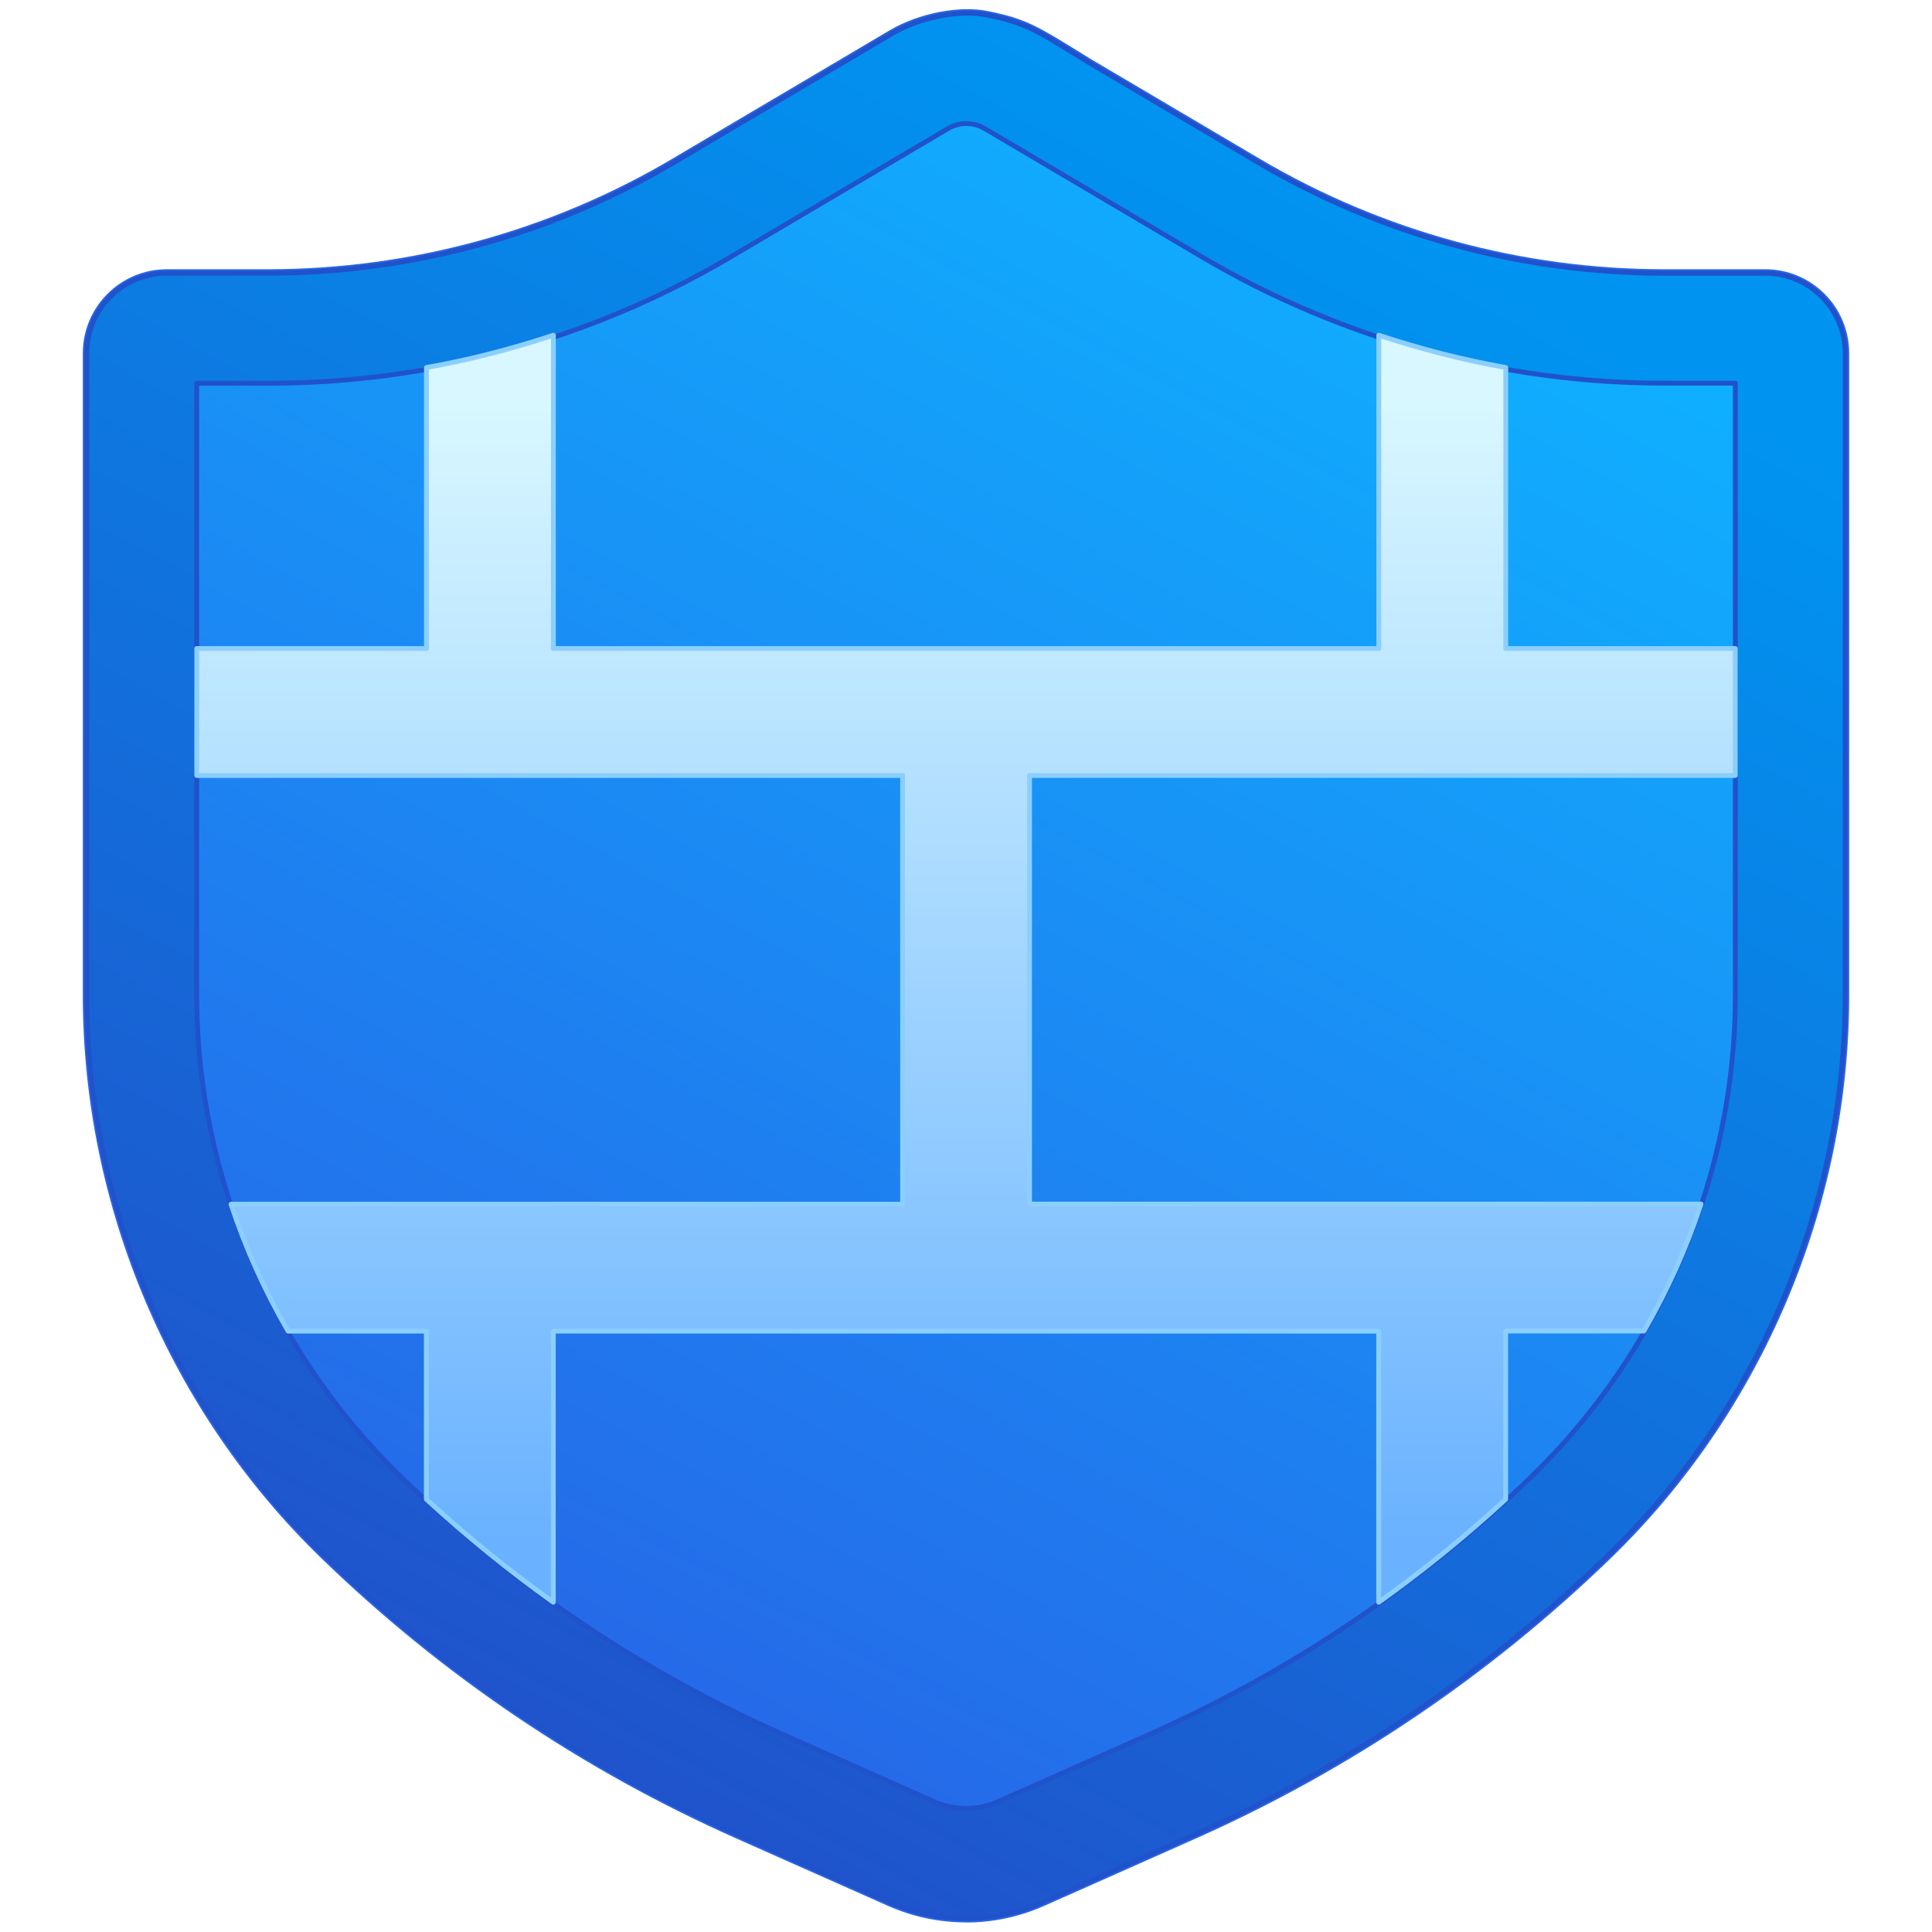
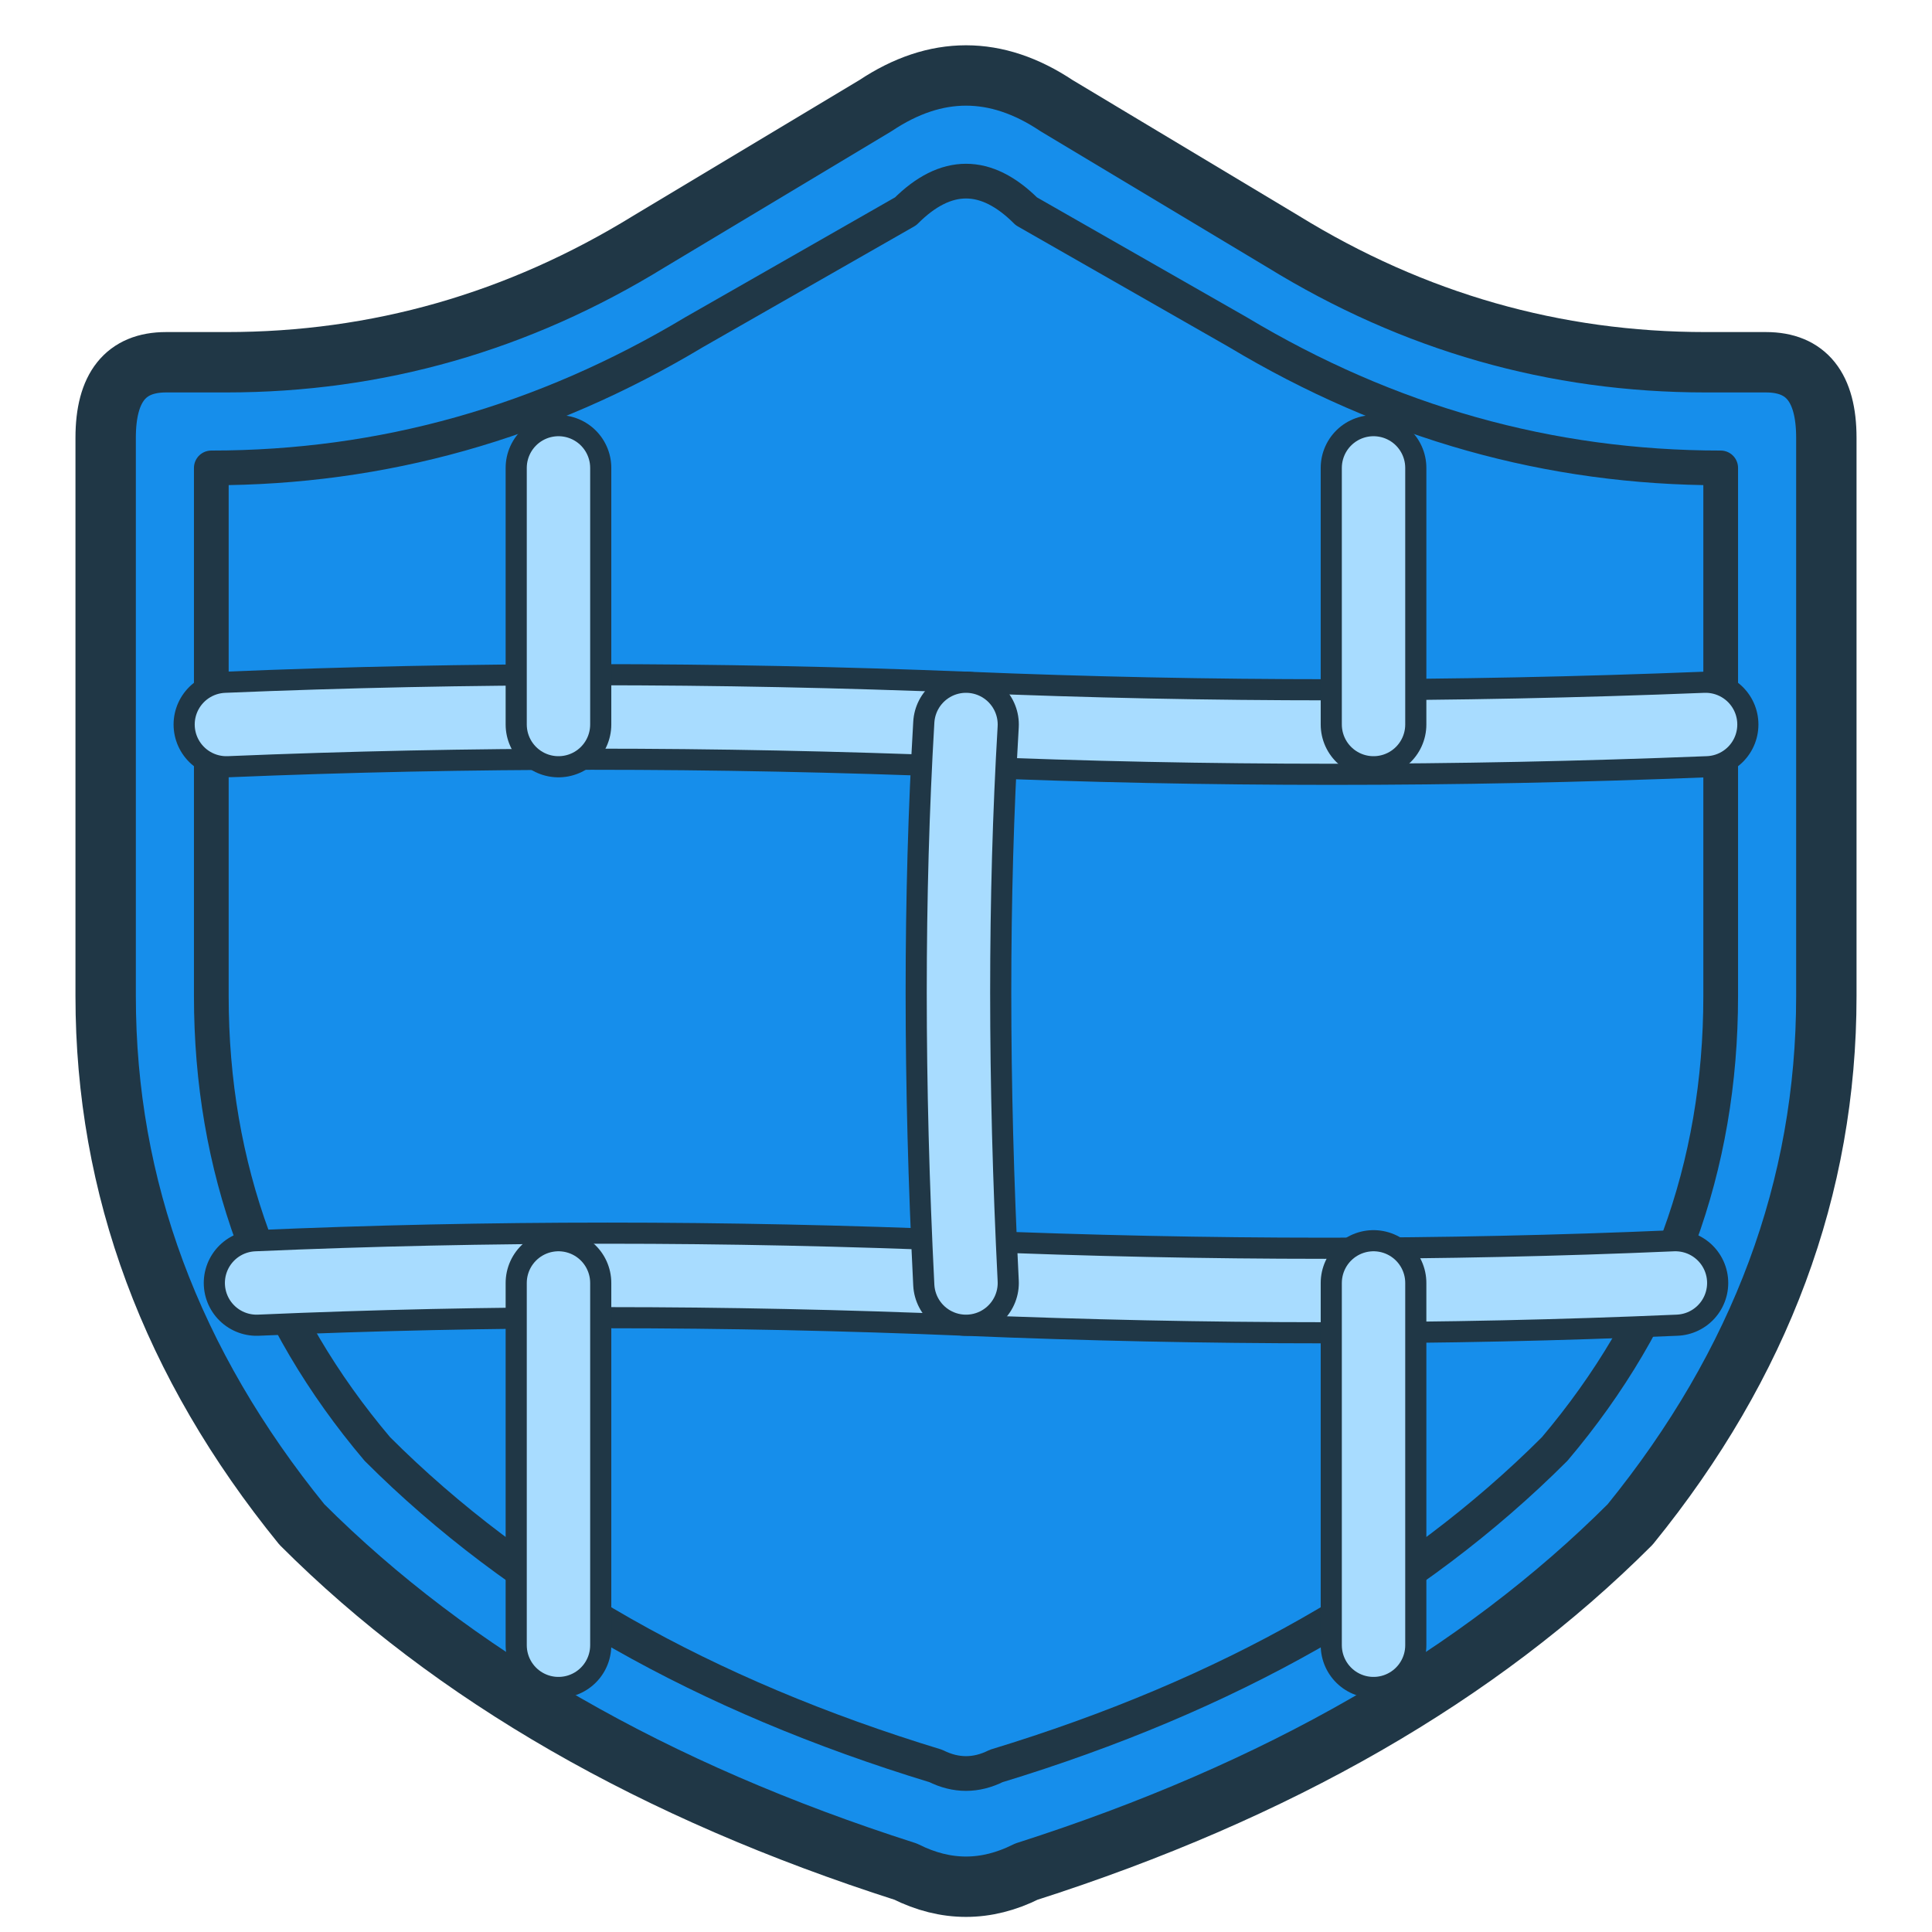
- <svg xmlns="http://www.w3.org/2000/svg" width="128" height="128" viewBox="0 0 128 128">
-   <defs>
-     <linearGradient id="shieldFill" x1="12.051" y1="1.477" x2="4.134" y2="16.083" gradientUnits="userSpaceOnUse">
-       <stop offset="0" stop-color="#0fafff" />
-       <stop offset="1" stop-color="#2764e7" />
-     </linearGradient>
-     <linearGradient id="shieldEdge" x1="12.051" y1="1.477" x2="4.134" y2="16.083" gradientUnits="userSpaceOnUse">
-       <stop offset="0" stop-color="#0094f0" />
-       <stop offset="1" stop-color="#2052cb" />
-     </linearGradient>
-     <linearGradient id="brickFill" x1="9" y1="14.347" x2="9" y2="3.785" gradientUnits="userSpaceOnUse">
-       <stop offset="0" stop-color="#6ab2ff" />
-       <stop offset="1" stop-color="#d8f7ff" />
-     </linearGradient>
-   </defs>
-   <g transform="scale(7.111111)">
-     <path d="M9 17.873       c-.246 0-.486-.051-.712-.151l-1.411-.627       c-1.432-.636-2.729-1.512-3.856-2.603       -1.406-1.361-2.212-3.264-2.212-5.221V3.291       c0-.411.334-.745.745-.745h.943       c1.332 0 2.642-.358 3.788-1.036L8.307.315       c.268-.158.64-.228.894-.174.349.071.441.13.932.435       l1.582.934c1.147.678 2.456 1.036 3.789 1.036h.943       c.41 0 .744.334.744.745v5.981       c0 1.957-.806 3.86-2.212 5.221       -1.127 1.09-2.423 1.965-3.856 2.603l-1.411.627       c-.227.1-.466.151-.712.151Z" fill="url(#shieldFill)" stroke="#2764e7" stroke-width=".075" stroke-linejoin="round" />
-     <path d="M9 17.873       c-.246 0-.486-.051-.712-.151l-1.411-.627       c-1.432-.636-2.729-1.512-3.856-2.603       -1.406-1.361-2.212-3.264-2.212-5.221V3.291       c0-.411.334-.745.745-.745h.943       c1.332 0 2.642-.358 3.788-1.036L8.307.315       c.268-.158.64-.228.894-.174.349.071.441.13.932.435       l1.582.934c1.147.678 2.456 1.036 3.789 1.036h.943       c.41 0 .744.334.744.745v5.981       c0 1.957-.806 3.86-2.212 5.221       -1.127 1.09-2.423 1.965-3.856 2.603l-1.411.627       c-.227.1-.466.151-.712.151Z       M1.833 3.57v5.702c0 1.681.693 3.316 1.901 4.485       1.04 1.006 2.238 1.815 3.56 2.402l1.41.627       c.188.083.404.083.594 0l1.41-.627       c1.323-.588 2.521-1.396 3.56-2.402       1.207-1.169 1.9-2.804 1.9-4.485V3.57h-.662       c-1.516 0-3.006-.407-4.31-1.178L9.175 1.198       c-.104-.062-.239-.062-.343 0L6.809 2.393       c-1.304.77-2.794 1.178-4.309 1.178h-.666Z" fill="url(#shieldEdge)" stroke="#2052cb" stroke-width=".045" stroke-linejoin="round" />
-     <path d="M9.592 11.219V7.225h6.575V6.042h-2.138V3.424       c-.402-.071-.796-.173-1.183-.301v2.919h-7.69V3.123       c-.387.128-.781.23-1.183.301v2.618H1.833v1.183h6.576v3.994H2.152       c.136.412.315.808.532 1.183h1.288v1.566       c.376.345.77.665 1.183.96v-2.526h7.69v2.526       c.413-.294.808-.615 1.183-.96v-1.567h1.288       c.217-.375.396-.771.532-1.183H9.592Z" fill="url(#brickFill)" stroke="#8bcfff" stroke-width=".045" stroke-linejoin="round" />
-   </g>
+ <svg xmlns="http://www.w3.org/2000/svg" width="128" height="128" viewBox="0 0 128 128" fill="none" stroke-linecap="round" stroke-linejoin="round">
+   <path d="M64 5        Q61 5 58 7        L43 16        Q30 24 15 24        L11 24        Q7 24 7 29        L7 66        Q7 85 20 101        Q35 116 60 124        Q64 126 68 124        Q93 116 108 101        Q121 85 121 66        L121 29        Q121 24 117 24        L113 24        Q98 24 85 16        L70 7        Q67 5 64 5 Z" fill="#168EEB" stroke="#203746" stroke-width="4" />
+   <path d="M64 12        Q62 12 60 14        L46 22        Q31 31 14 31        L14 66        Q14 83 25 96        Q39 110 62 117        Q64 118 66 117        Q89 110 103 96        Q114 83 114 66        L114 31        Q97 31 82 22        L68 14        Q66 12 64 12 Z" stroke="#203746" stroke-width="2.3" />
+   <path d="M15 48        Q39 47 64 48        Q88 49 113 48" stroke="#203746" stroke-width="7" />
+   <path d="M15 48        Q39 47 64 48        Q88 49 113 48" stroke="#A8DCFF" stroke-width="4.2" />
+   <path d="M17 85        Q40 84 64 85        Q88 86 111 85" stroke="#203746" stroke-width="7" />
+   <path d="M17 85        Q40 84 64 85        Q88 86 111 85" stroke="#A8DCFF" stroke-width="4.2" />
+   <path d="M37 31 L37 48        M91 31 L91 48" stroke="#203746" stroke-width="7" />
+   <path d="M37 31 L37 48        M91 31 L91 48" stroke="#A8DCFF" stroke-width="4.2" />
+   <path d="M64 48        Q63 65 64 85" stroke="#203746" stroke-width="7" />
+   <path d="M64 48        Q63 65 64 85" stroke="#A8DCFF" stroke-width="4.2" />
+   <path d="M37 85 L37 109        M91 85 L91 109" stroke="#203746" stroke-width="7" />
+   <path d="M37 85 L37 109        M91 85 L91 109" stroke="#A8DCFF" stroke-width="4.2" />
</svg>
